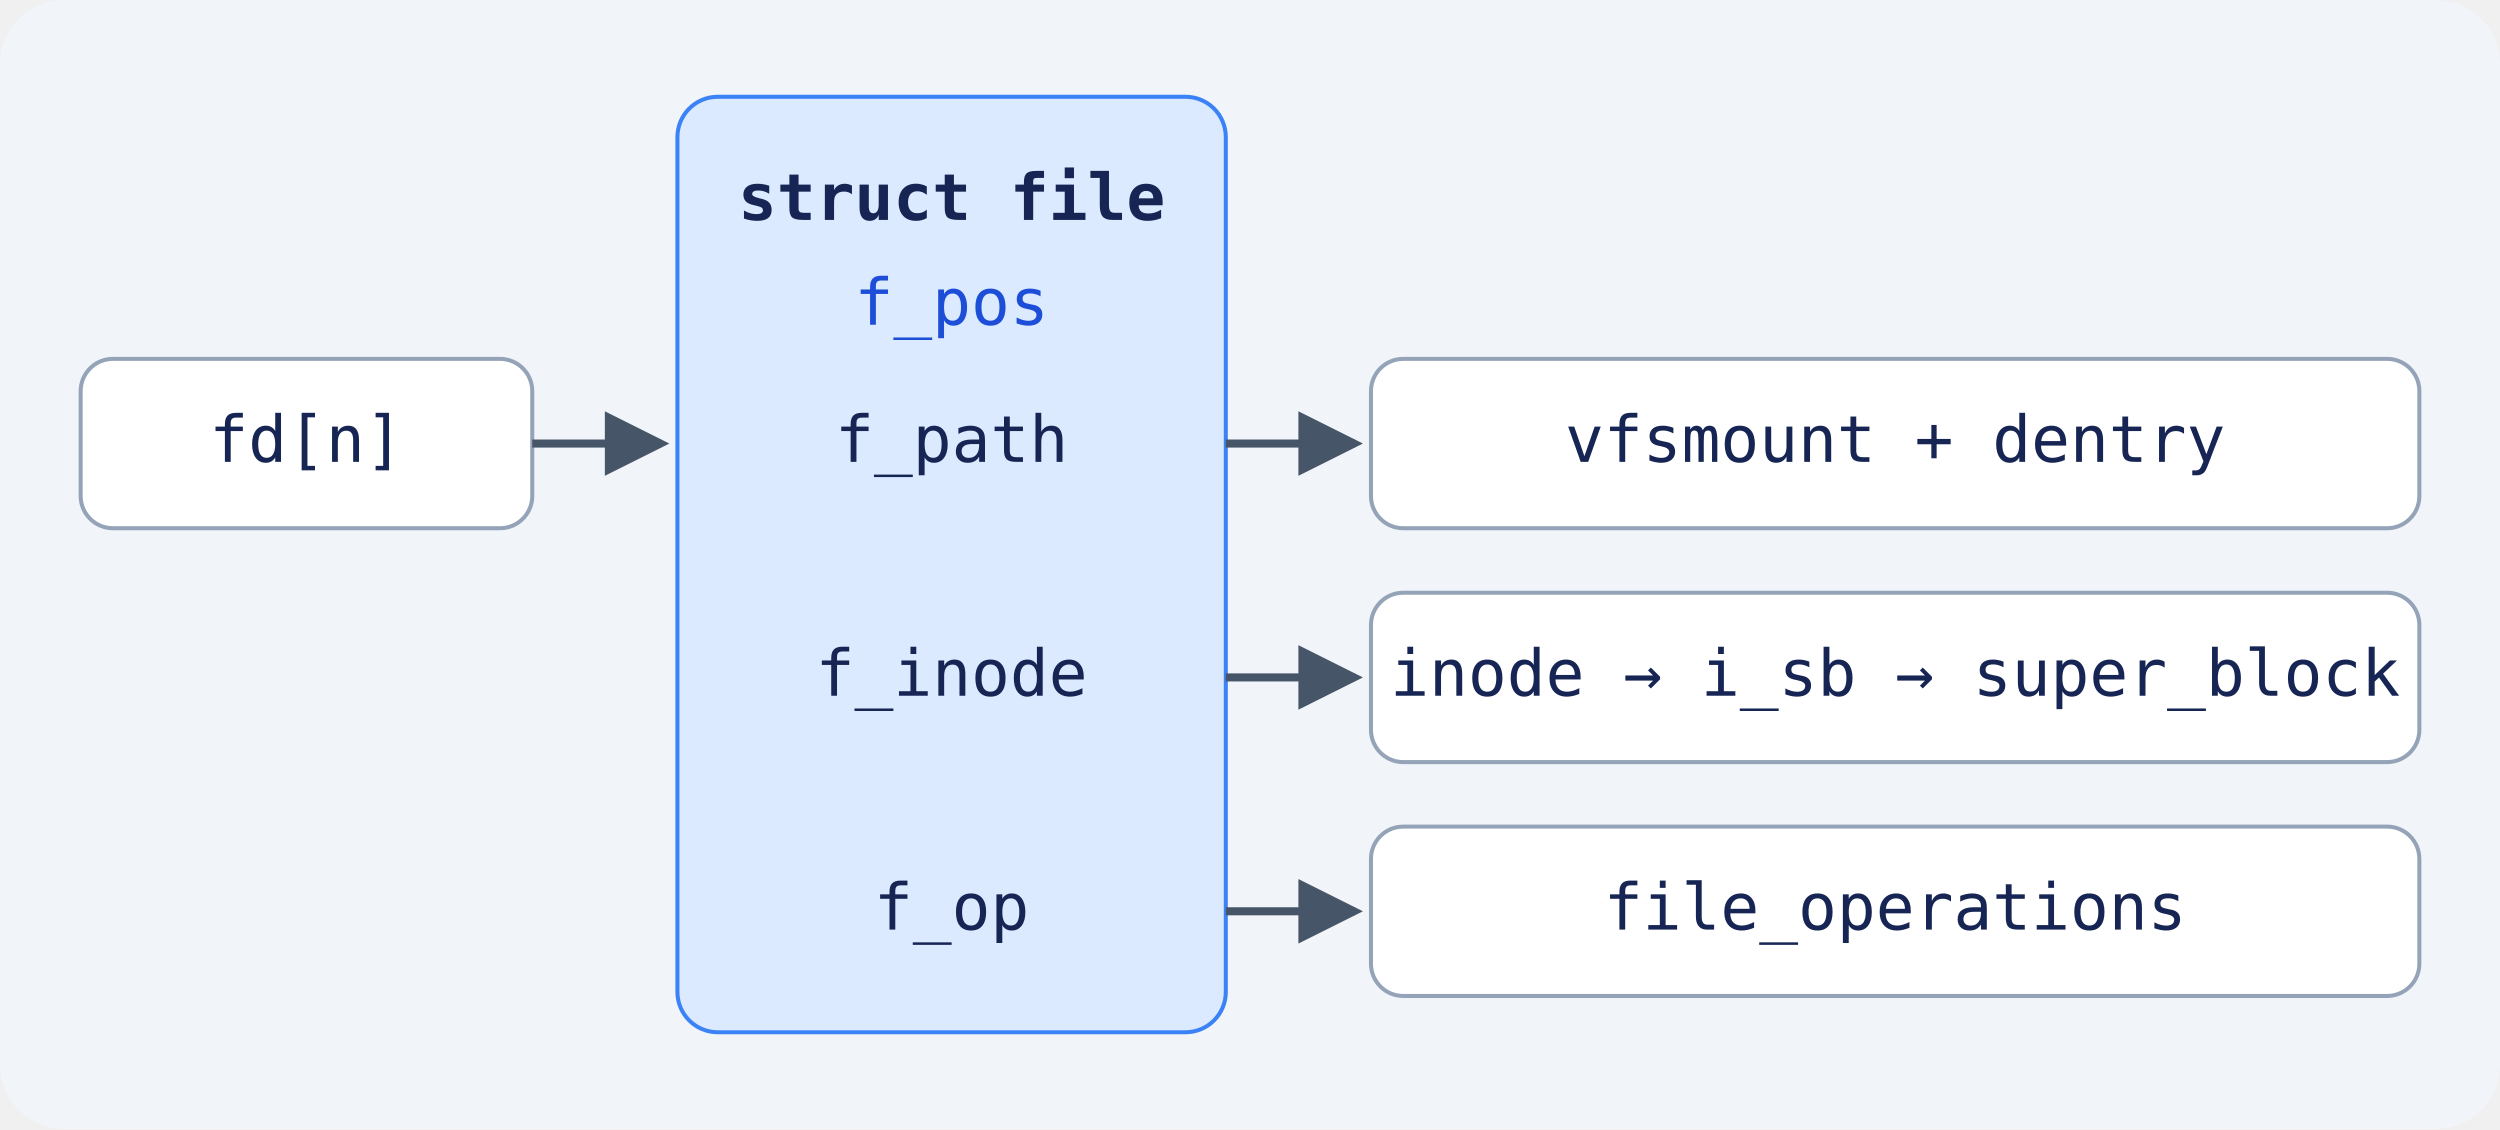
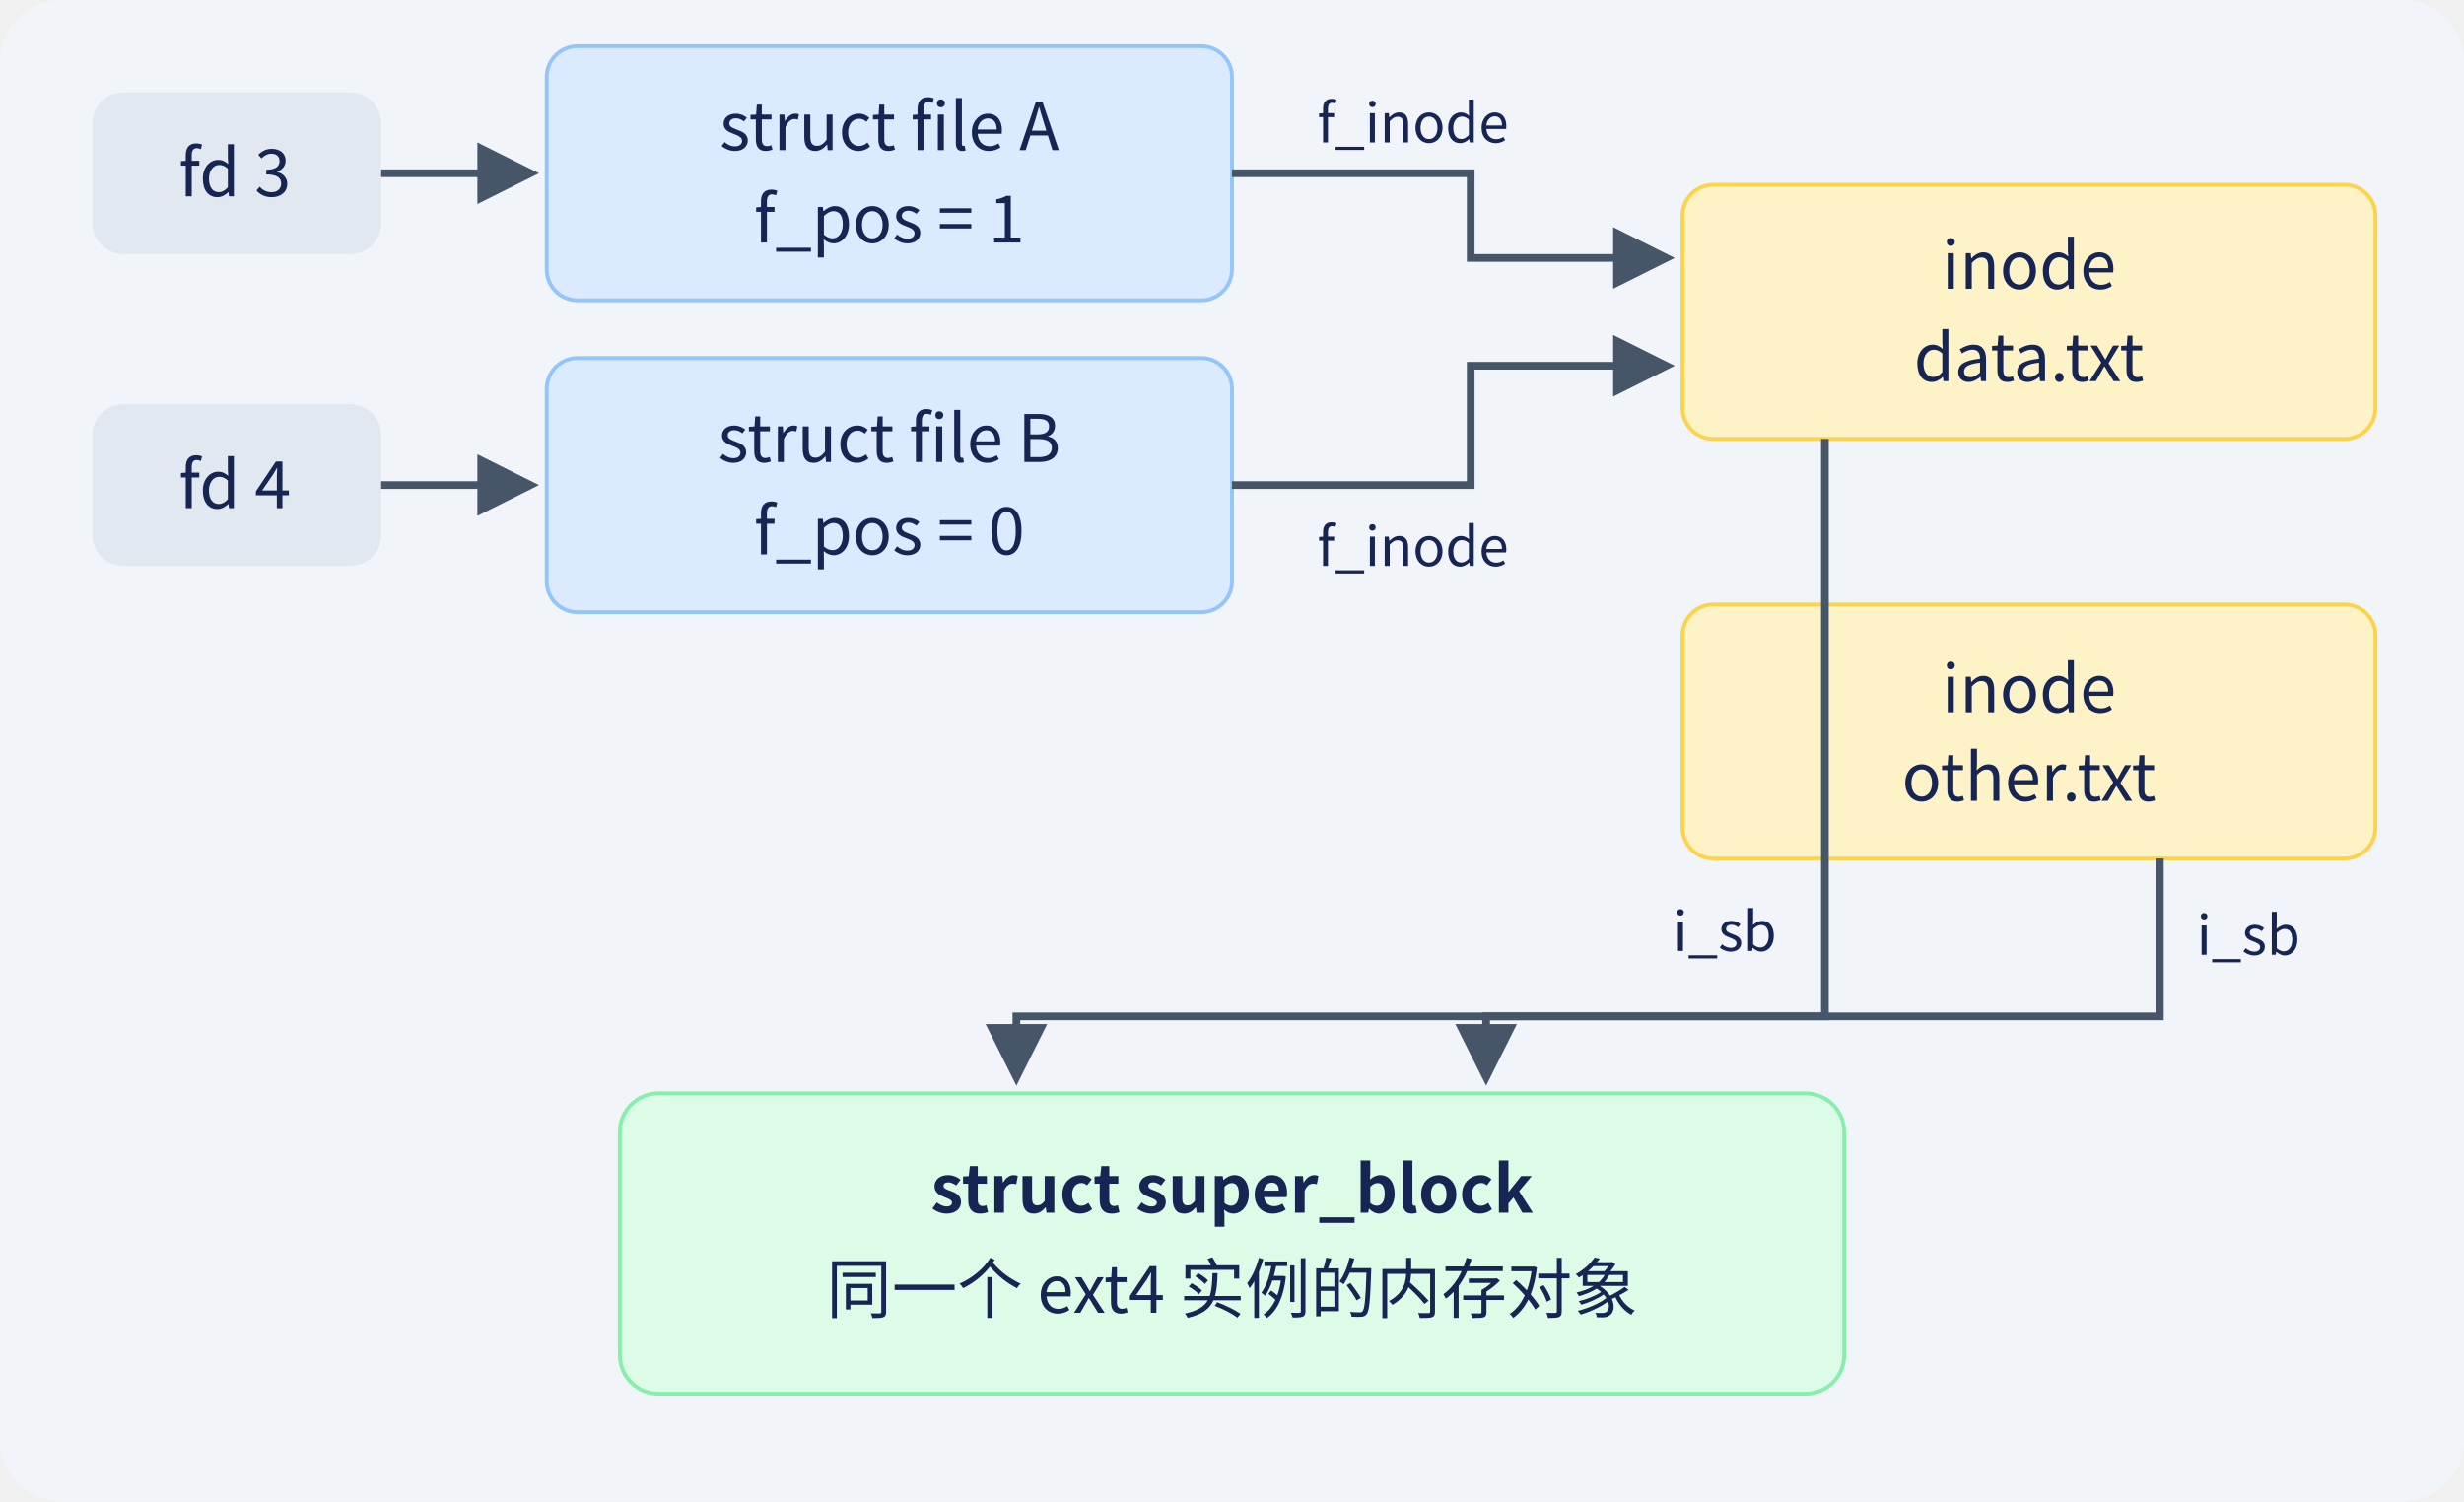
- <svg xmlns="http://www.w3.org/2000/svg" viewBox="0 0 620 280" role="img" aria-labelledby="title desc">
+ <svg xmlns="http://www.w3.org/2000/svg" viewBox="0 0 640 390" role="img" aria-labelledby="title desc">
  <defs>
    <marker id="arrow" markerWidth="8" markerHeight="8" refX="7" refY="4" orient="auto">
      <path d="M0 0L8 4L0 8Z" fill="#475569" />
    </marker>
  </defs>
-   <rect width="620" height="280" rx="16" fill="#f1f5f9" />
-   <g fill="#fff" stroke="#94a3b8">
-     <rect x="20" y="89" width="112" height="42" rx="8" />
-     <rect x="340" y="89" width="260" height="42" rx="8" />
-     <rect x="340" y="147" width="260" height="42" rx="8" />
-     <rect x="340" y="205" width="260" height="42" rx="8" />
+   <rect width="640" height="390" rx="16" fill="#f1f5f9" />
+   <g fill="#e2e8f0">
+     <rect x="24" y="24" width="75" height="42" rx="8" />
+     <rect x="24" y="105" width="75" height="42" rx="8" />
  </g>
-   <rect x="168" y="24" width="136" height="232" rx="10" fill="#dbeafe" stroke="#3b82f6" />
-   <g stroke="#475569" stroke-width="2" marker-end="url(#arrow)">
-     <path d="M132 110H164" />
-     <path d="M304 110H336" />
-     <path d="M304 168H336" />
-     <path d="M304 226H336" />
+   <g fill="#dbeafe" stroke="#93c5fd">
+     <rect x="142" y="12" width="178" height="66" rx="8" />
+     <rect x="142" y="93" width="178" height="66" rx="8" />
  </g>
-   <g fill="#172554" font-family="monospace" font-size="16" text-anchor="middle" dominant-baseline="middle">
-     <text x="76" y="110">fd[n]</text>
-     <text x="236" y="50" font-weight="bold">struct file</text>
-     <text x="236" y="76" fill="#1d4ed8">f_pos</text>
-     <text x="236" y="110">f_path</text>
-     <text x="236" y="168">f_inode</text>
-     <text x="236" y="226">f_op</text>
-     <text x="470" y="110">vfsmount + dentry</text>
-     <text x="470" y="168">inode → i_sb → super_block</text>
-     <text x="470" y="226">file_operations</text>
+   <g fill="#fef3c7" stroke="#fcd34d">
+     <rect x="437" y="48" width="180" height="66" rx="8" />
+     <rect x="437" y="157" width="180" height="66" rx="8" />
+   </g>
+   <rect x="161" y="284" width="318" height="78" rx="10" fill="#dcfce7" stroke="#86efac" />
+   <g fill="none" stroke="#475569" stroke-width="2" marker-end="url(#arrow)">
+     <path d="M99 45H138" />
+     <path d="M99 126H138" />
+     <path d="M320 45H382V67H433" />
+     <path d="M320 126H382V95H433" />
+     <path d="M474 114V264H264V280" />
+     <path d="M561 223V264H386V280" />
+   </g>
+   <g fill="#172554" font-family="PingFang SC, Noto Sans CJK SC, monospace" font-size="17" text-anchor="middle">
+     <text x="61" y="51">fd 3</text>
+     <text x="61" y="132">fd 4</text>
+     <text x="231" y="39">struct file A</text>
+     <text x="231" y="63">f_pos = 1</text>
+     <text x="231" y="120">struct file B</text>
+     <text x="231" y="144">f_pos = 0</text>
+     <text x="527" y="75">inode</text>
+     <text x="527" y="99">data.txt</text>
+     <text x="527" y="185">inode</text>
+     <text x="527" y="208">other.txt</text>
+     <text x="367" y="37" font-size="14">f_inode</text>
+     <text x="367" y="147" font-size="14">f_inode</text>
+     <text x="448" y="247" font-size="14">i_sb</text>
+     <text x="584" y="248" font-size="14">i_sb</text>
+     <text x="320" y="315" font-weight="bold">struct super_block</text>
+     <text x="320" y="341">同一个 ext4 实例的内存对象</text>
  </g>
</svg>
